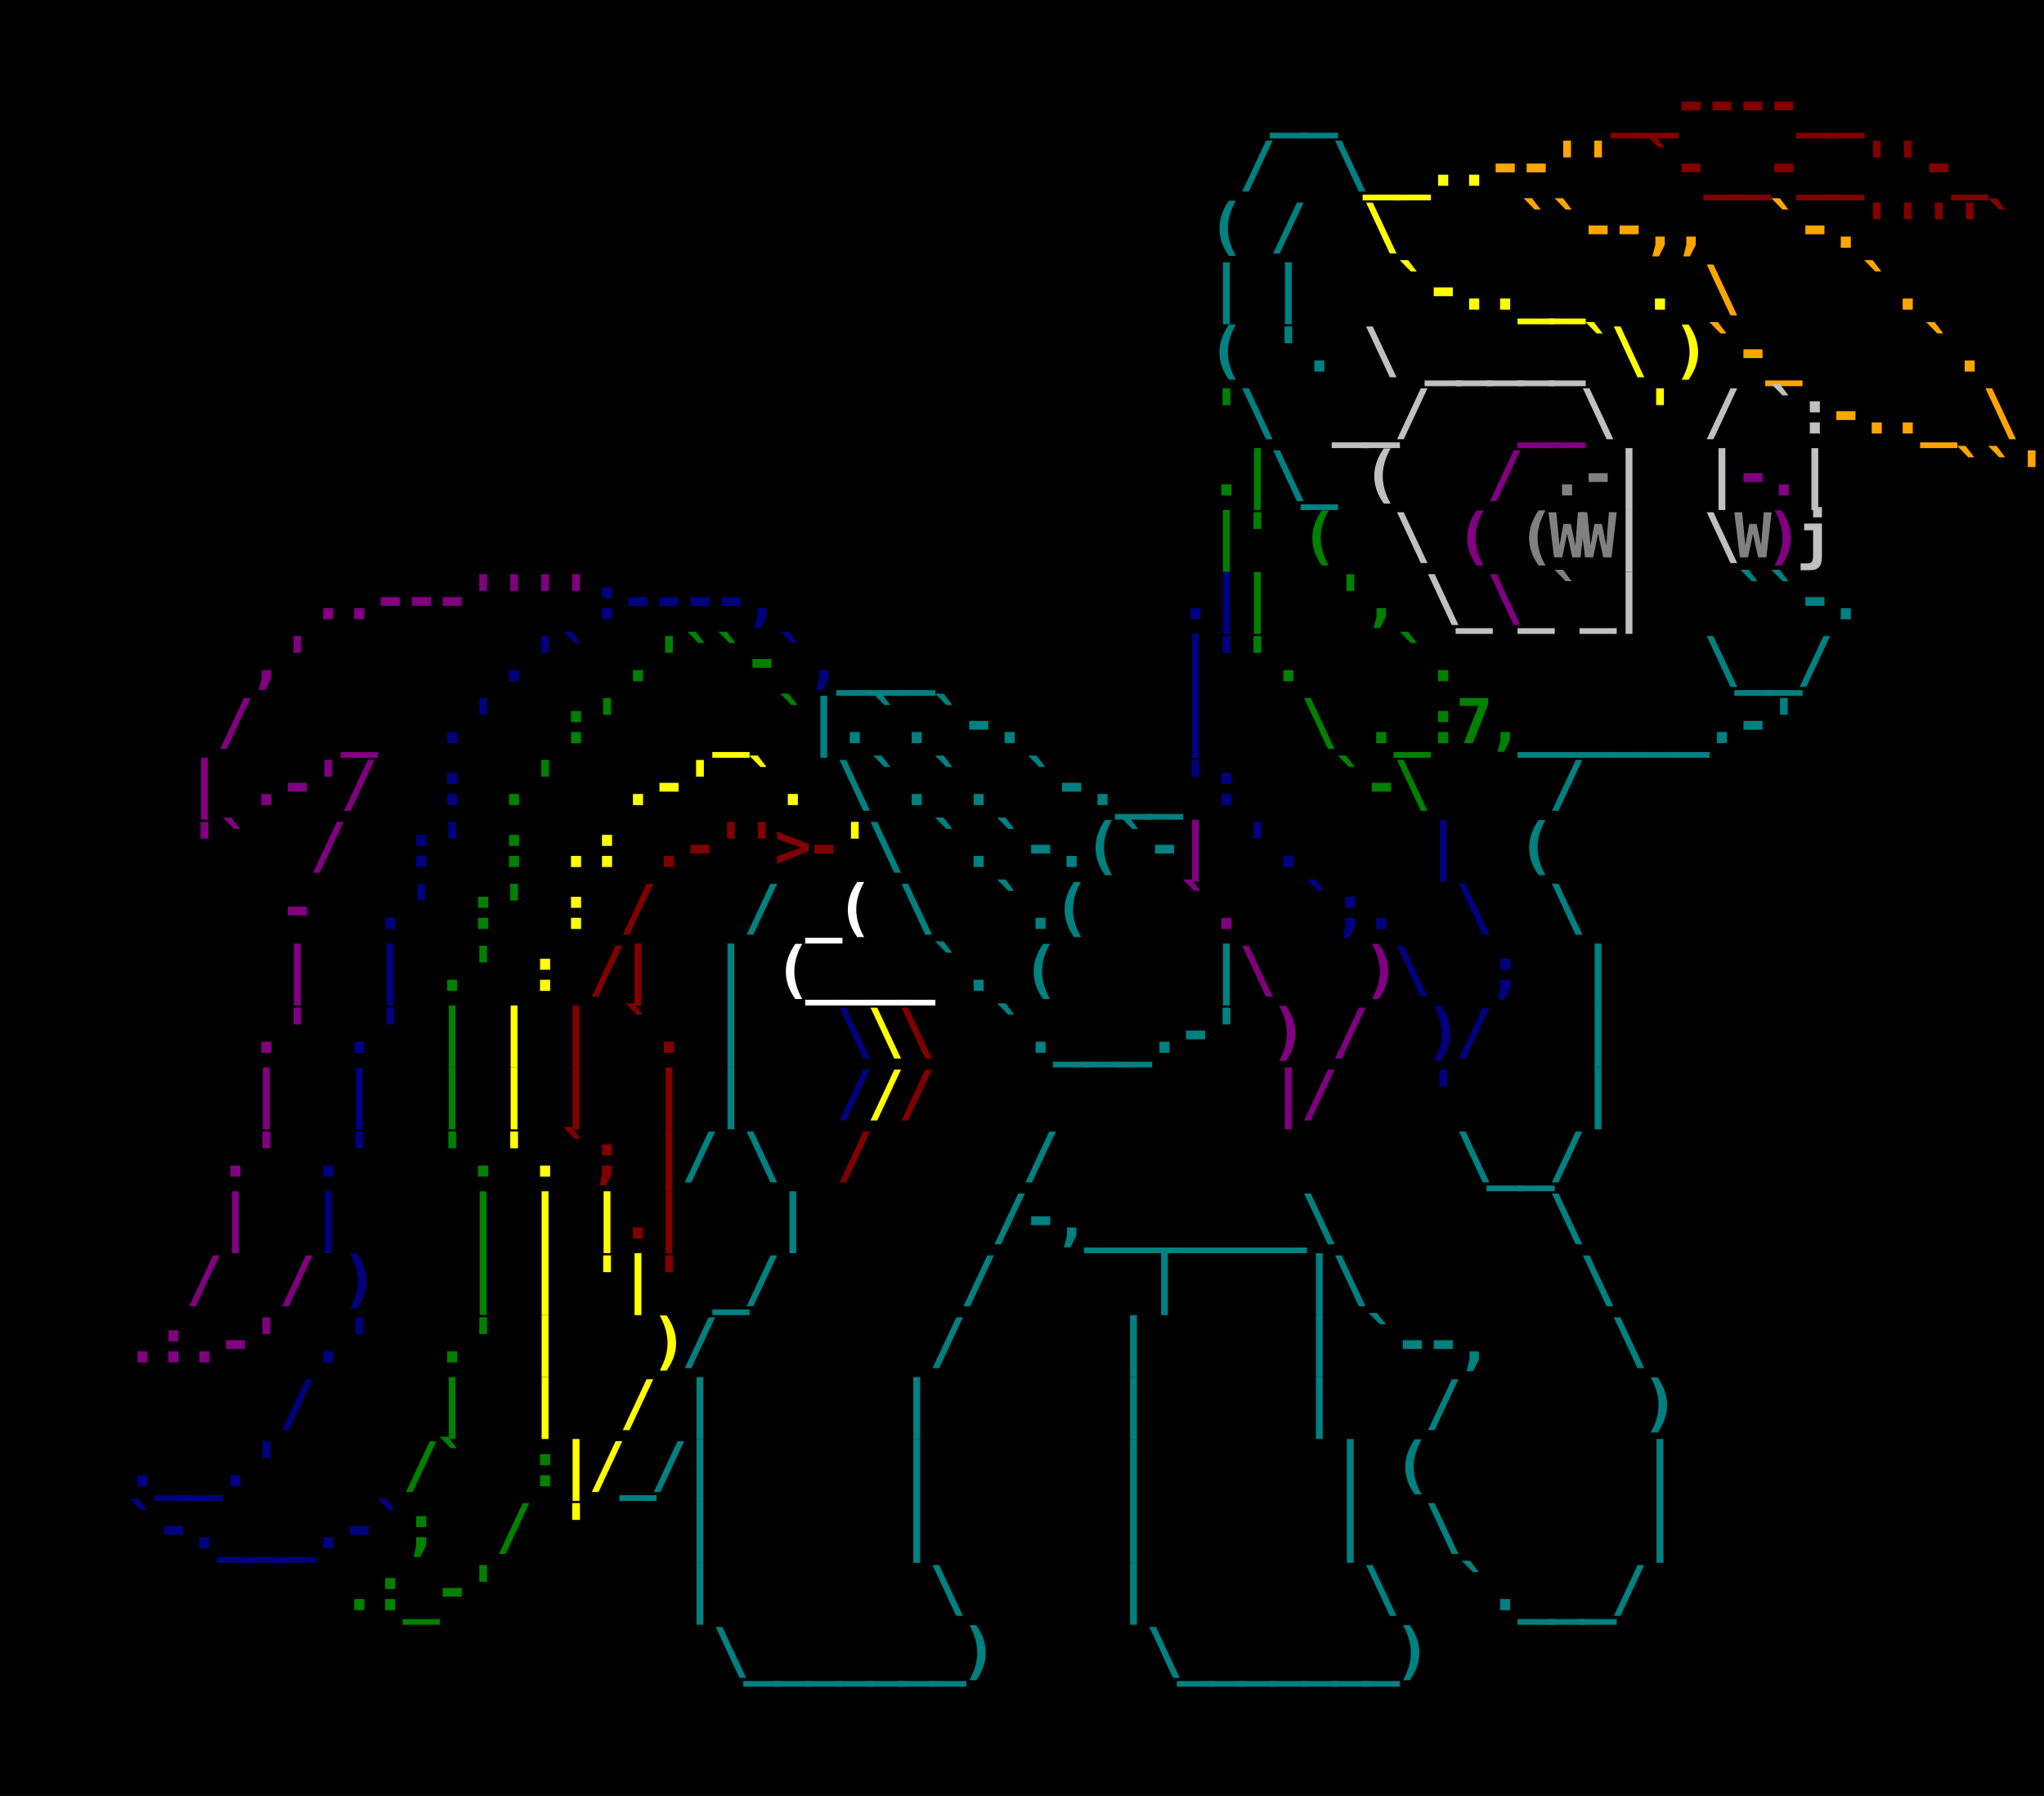
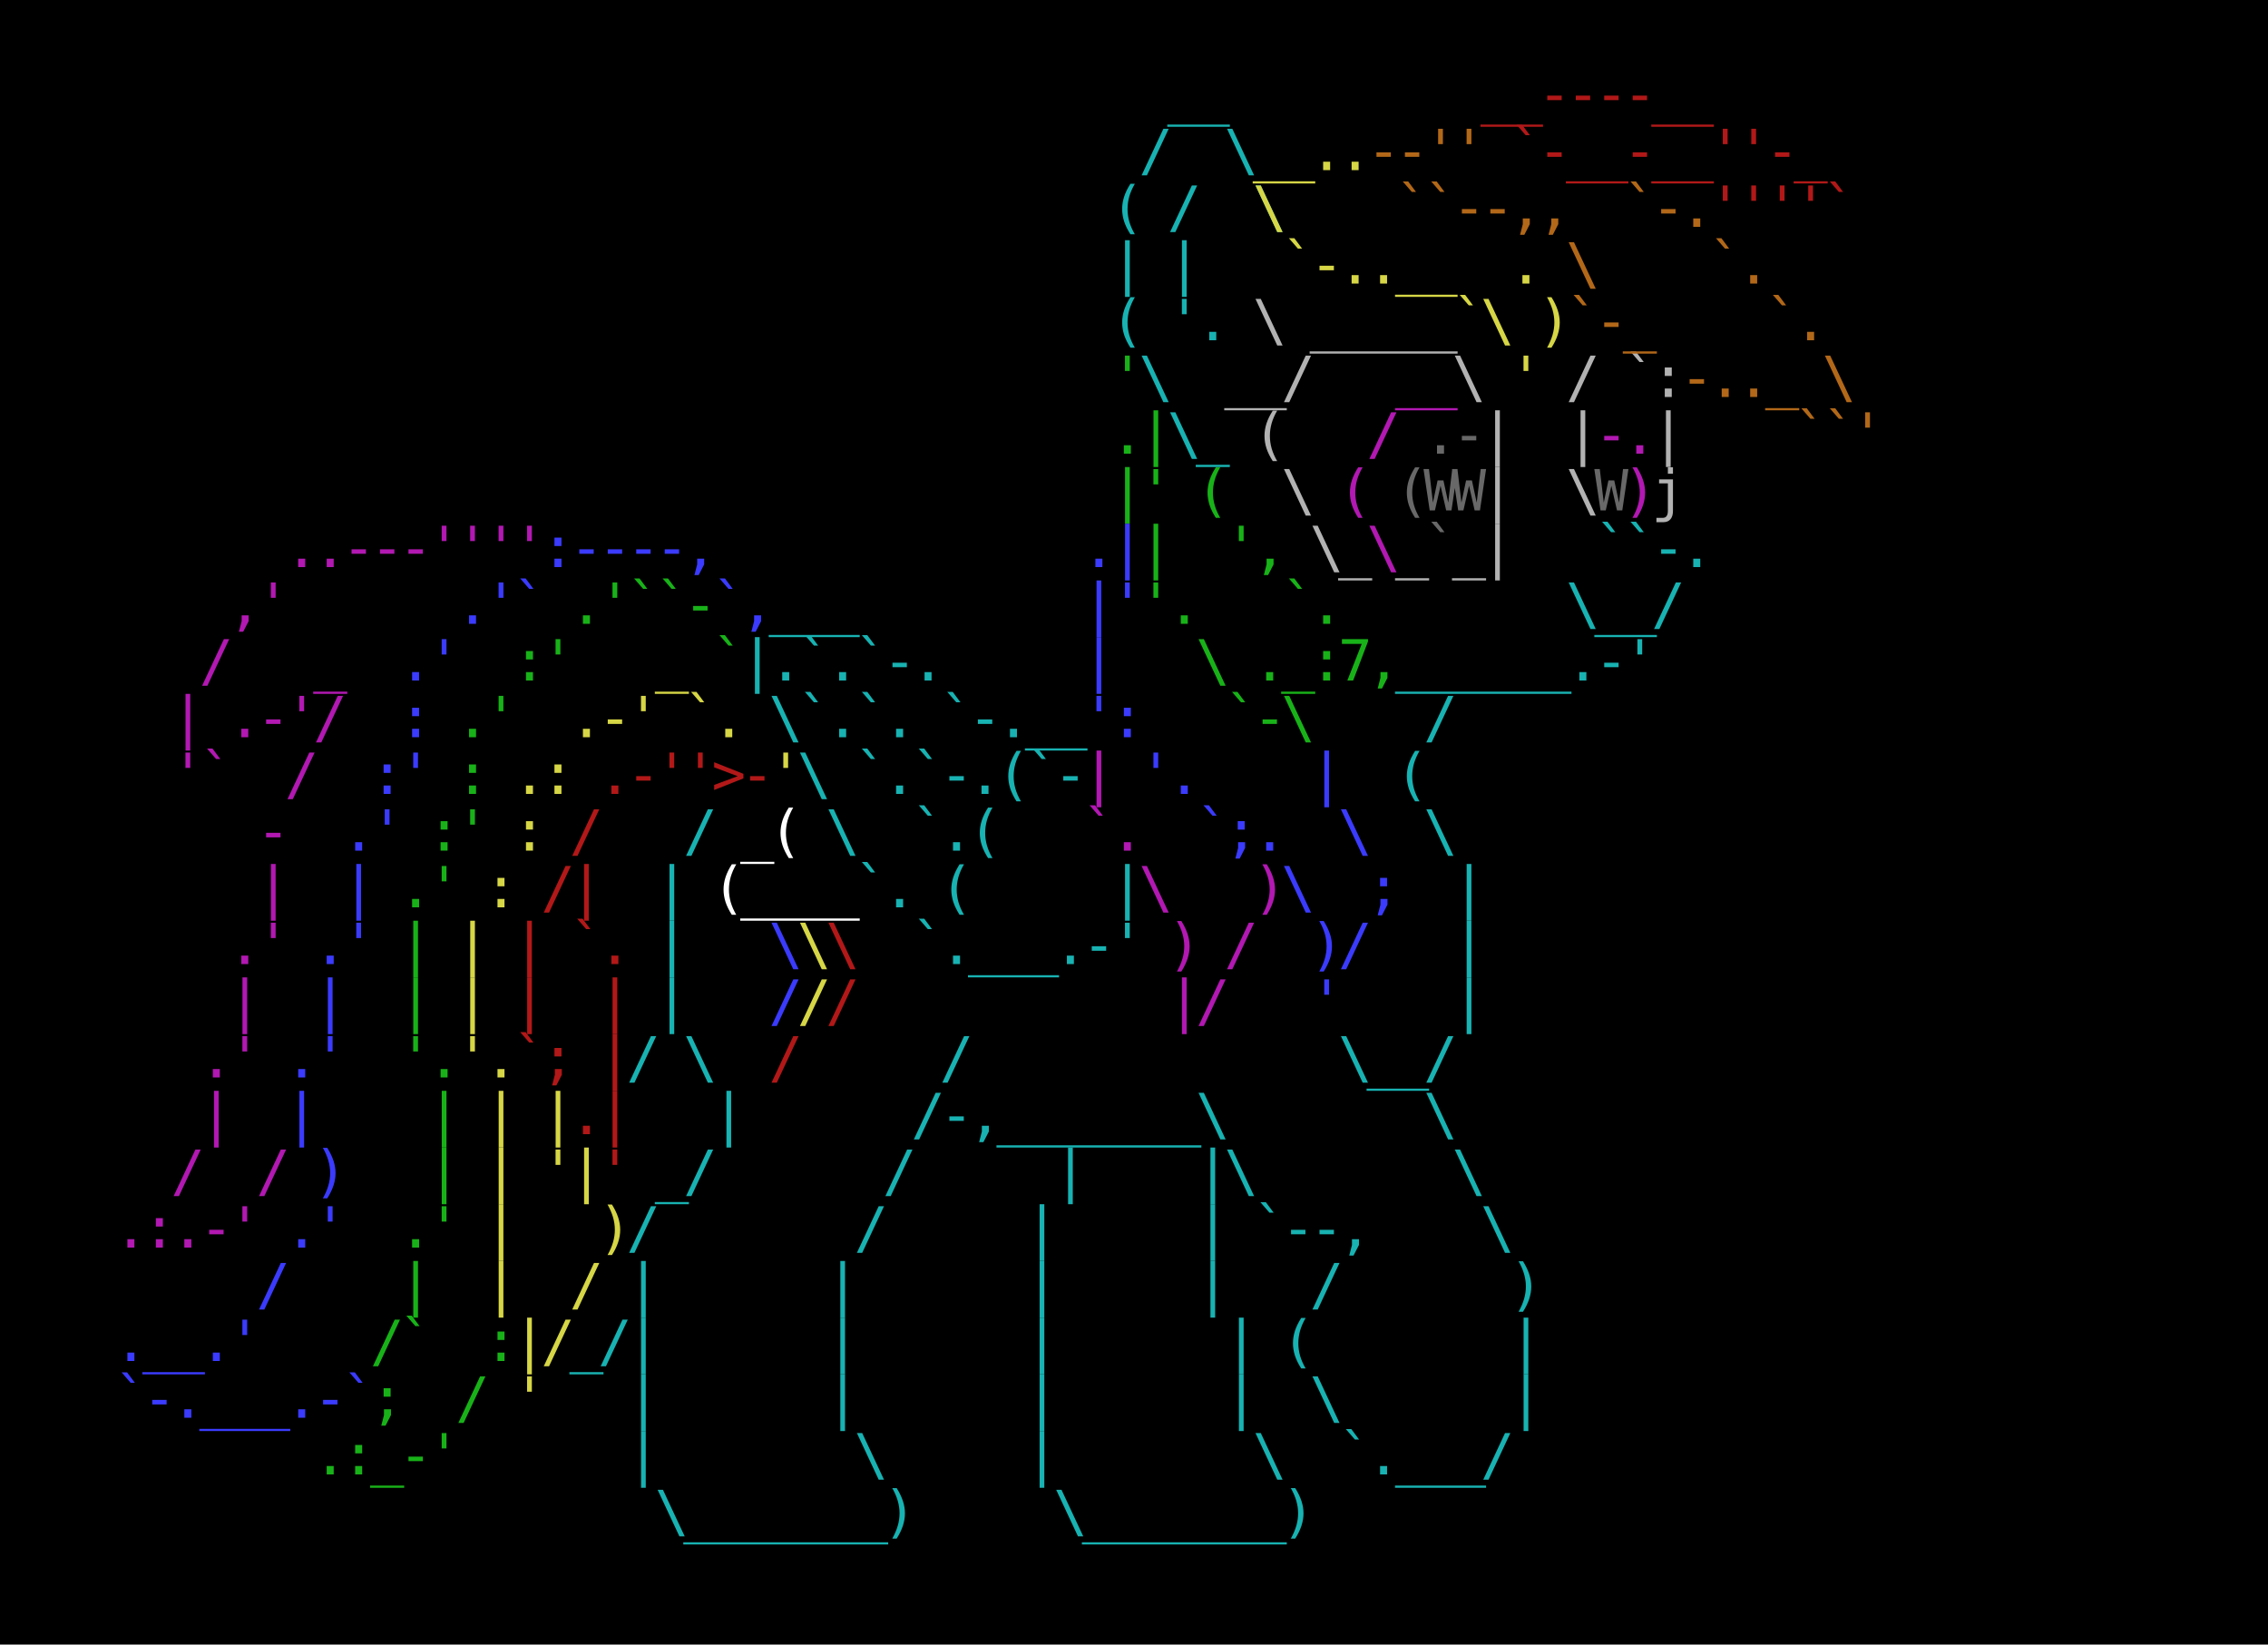
- <svg xmlns="http://www.w3.org/2000/svg" width="396" height="348">
-   <rect style="fill:black;stroke:none;" width="396" height="348" x="0" y="0" />
-   <text y="0" x="0" style="font-family:monospace;font-size:12px;font-weight:bold;">
-     <tspan x="246" y="24" style="fill:teal;">_</tspan>
-     <tspan x="252" y="24" style="fill:teal;">_</tspan>
-     <tspan x="312" y="24" style="fill:maroon;">_</tspan>
-     <tspan x="318" y="24" style="fill:maroon;">_</tspan>
-     <tspan x="324" y="24" style="fill:maroon;">-</tspan>
-     <tspan x="330" y="24" style="fill:maroon;">-</tspan>
-     <tspan x="336" y="24" style="fill:maroon;">-</tspan>
-     <tspan x="342" y="24" style="fill:maroon;">-</tspan>
-     <tspan x="348" y="24" style="fill:maroon;">_</tspan>
-     <tspan x="354" y="24" style="fill:maroon;">_</tspan>
-     <tspan x="240" y="36" style="fill:teal;">/</tspan>
-     <tspan x="258" y="36" style="fill:teal;">\</tspan>
-     <tspan x="264" y="36" style="fill:yellow;">_</tspan>
-     <tspan x="270" y="36" style="fill:yellow;">_</tspan>
-     <tspan x="276" y="36" style="fill:yellow;">.</tspan>
-     <tspan x="282" y="36" style="fill:yellow;">.</tspan>
-     <tspan x="288" y="36" style="fill:orange;">-</tspan>
-     <tspan x="294" y="36" style="fill:orange;">-</tspan>
-     <tspan x="300" y="36" style="fill:orange;">'</tspan>
-     <tspan x="306" y="36" style="fill:orange;">'</tspan>
-     <tspan x="318" y="36" style="fill:maroon;">`</tspan>
-     <tspan x="324" y="36" style="fill:maroon;">-</tspan>
-     <tspan x="330" y="36" style="fill:maroon;">_</tspan>
-     <tspan x="336" y="36" style="fill:maroon;">_</tspan>
-     <tspan x="342" y="36" style="fill:maroon;">-</tspan>
-     <tspan x="348" y="36" style="fill:maroon;">_</tspan>
-     <tspan x="354" y="36" style="fill:maroon;">_</tspan>
-     <tspan x="360" y="36" style="fill:maroon;">'</tspan>
-     <tspan x="366" y="36" style="fill:maroon;">'</tspan>
-     <tspan x="372" y="36" style="fill:maroon;">-</tspan>
-     <tspan x="378" y="36" style="fill:maroon;">_</tspan>
-     <tspan x="234" y="48" style="fill:teal;">(</tspan>
-     <tspan x="246" y="48" style="fill:teal;">/</tspan>
-     <tspan x="264" y="48" style="fill:yellow;">\</tspan>
-     <tspan x="294" y="48" style="fill:orange;">`</tspan>
-     <tspan x="300" y="48" style="fill:orange;">`</tspan>
-     <tspan x="306" y="48" style="fill:orange;">-</tspan>
-     <tspan x="312" y="48" style="fill:orange;">-</tspan>
-     <tspan x="318" y="48" style="fill:orange;">,</tspan>
-     <tspan x="324" y="48" style="fill:orange;">,</tspan>
-     <tspan x="342" y="48" style="fill:orange;">`</tspan>
-     <tspan x="348" y="48" style="fill:orange;">-</tspan>
-     <tspan x="354" y="48" style="fill:orange;">.</tspan>
-     <tspan x="360" y="48" style="fill:maroon;">'</tspan>
-     <tspan x="366" y="48" style="fill:maroon;">'</tspan>
-     <tspan x="372" y="48" style="fill:maroon;">'</tspan>
-     <tspan x="378" y="48" style="fill:maroon;">'</tspan>
-     <tspan x="384" y="48" style="fill:maroon;">`</tspan>
-     <tspan x="234" y="60" style="fill:teal;">|</tspan>
-     <tspan x="246" y="60" style="fill:teal;">|</tspan>
-     <tspan x="270" y="60" style="fill:yellow;">`</tspan>
-     <tspan x="276" y="60" style="fill:yellow;">-</tspan>
-     <tspan x="282" y="60" style="fill:yellow;">.</tspan>
-     <tspan x="288" y="60" style="fill:yellow;">.</tspan>
-     <tspan x="294" y="60" style="fill:yellow;">_</tspan>
-     <tspan x="300" y="60" style="fill:yellow;">_</tspan>
-     <tspan x="318" y="60" style="fill:yellow;">.</tspan>
-     <tspan x="330" y="60" style="fill:orange;">\</tspan>
-     <tspan x="360" y="60" style="fill:orange;">`</tspan>
-     <tspan x="366" y="60" style="fill:orange;">.</tspan>
-     <tspan x="234" y="72" style="fill:teal;">(</tspan>
-     <tspan x="246" y="72" style="fill:teal;">'</tspan>
-     <tspan x="252" y="72" style="fill:teal;">.</tspan>
-     <tspan x="264" y="72" style="fill:silver;">\</tspan>
-     <tspan x="276" y="72" style="fill:silver;">_</tspan>
-     <tspan x="282" y="72" style="fill:silver;">_</tspan>
-     <tspan x="288" y="72" style="fill:silver;">_</tspan>
-     <tspan x="294" y="72" style="fill:silver;">_</tspan>
-     <tspan x="300" y="72" style="fill:silver;">_</tspan>
-     <tspan x="306" y="72" style="fill:yellow;">`</tspan>
-     <tspan x="312" y="72" style="fill:yellow;">\</tspan>
-     <tspan x="324" y="72" style="fill:yellow;">)</tspan>
-     <tspan x="330" y="72" style="fill:orange;">`</tspan>
-     <tspan x="336" y="72" style="fill:orange;">-</tspan>
-     <tspan x="342" y="72" style="fill:orange;">_</tspan>
-     <tspan x="372" y="72" style="fill:orange;">`</tspan>
-     <tspan x="378" y="72" style="fill:orange;">.</tspan>
-     <tspan x="234" y="84" style="fill:green;">'</tspan>
-     <tspan x="240" y="84" style="fill:teal;">\</tspan>
-     <tspan x="258" y="84" style="fill:silver;">_</tspan>
-     <tspan x="264" y="84" style="fill:silver;">_</tspan>
-     <tspan x="270" y="84" style="fill:silver;">/</tspan>
-     <tspan x="294" y="84" style="fill:purple;">_</tspan>
-     <tspan x="300" y="84" style="fill:purple;">_</tspan>
-     <tspan x="306" y="84" style="fill:silver;">\</tspan>
-     <tspan x="318" y="84" style="fill:yellow;">'</tspan>
-     <tspan x="330" y="84" style="fill:silver;">/</tspan>
-     <tspan x="342" y="84" style="fill:silver;">`</tspan>
-     <tspan x="348" y="84" style="fill:silver;">:</tspan>
-     <tspan x="354" y="84" style="fill:orange;">-</tspan>
-     <tspan x="360" y="84" style="fill:orange;">.</tspan>
-     <tspan x="366" y="84" style="fill:orange;">.</tspan>
-     <tspan x="372" y="84" style="fill:orange;">_</tspan>
-     <tspan x="384" y="84" style="fill:orange;">\</tspan>
-     <tspan x="234" y="96" style="fill:green;">.</tspan>
-     <tspan x="240" y="96" style="fill:green;">|</tspan>
-     <tspan x="246" y="96" style="fill:teal;">\</tspan>
-     <tspan x="252" y="96" style="fill:teal;">_</tspan>
-     <tspan x="264" y="96" style="fill:silver;">(</tspan>
-     <tspan x="288" y="96" style="fill:purple;">/</tspan>
-     <tspan x="300" y="96" style="fill:gray;">.</tspan>
-     <tspan x="306" y="96" style="fill:gray;">-</tspan>
-     <tspan x="312" y="96" style="fill:silver;">|</tspan>
-     <tspan x="330" y="96" style="fill:silver;">|</tspan>
-     <tspan x="336" y="96" style="fill:purple;">-</tspan>
-     <tspan x="342" y="96" style="fill:purple;">.</tspan>
-     <tspan x="348" y="96" style="fill:silver;">|</tspan>
-     <tspan x="378" y="96" style="fill:orange;">`</tspan>
-     <tspan x="384" y="96" style="fill:orange;">`</tspan>
-     <tspan x="390" y="96" style="fill:orange;">'</tspan>
-     <tspan x="234" y="108" style="fill:green;">|</tspan>
-     <tspan x="240" y="108" style="fill:green;">'</tspan>
-     <tspan x="252" y="108" style="fill:green;">(</tspan>
-     <tspan x="270" y="108" style="fill:silver;">\</tspan>
-     <tspan x="282" y="108" style="fill:purple;">(</tspan>
-     <tspan x="294" y="108" style="fill:gray;">(</tspan>
-     <tspan x="300" y="108" style="fill:gray;">W</tspan>
-     <tspan x="306" y="108" style="fill:gray;">W</tspan>
-     <tspan x="312" y="108" style="fill:silver;">|</tspan>
-     <tspan x="330" y="108" style="fill:silver;">\</tspan>
-     <tspan x="336" y="108" style="fill:gray;">W</tspan>
-     <tspan x="342" y="108" style="fill:purple;">)</tspan>
-     <tspan x="348" y="108" style="fill:silver;">j</tspan>
-     <tspan x="60" y="120" style="fill:purple;">.</tspan>
-     <tspan x="66" y="120" style="fill:purple;">.</tspan>
-     <tspan x="72" y="120" style="fill:purple;">-</tspan>
-     <tspan x="78" y="120" style="fill:purple;">-</tspan>
-     <tspan x="84" y="120" style="fill:purple;">-</tspan>
-     <tspan x="90" y="120" style="fill:purple;">'</tspan>
-     <tspan x="96" y="120" style="fill:purple;">'</tspan>
-     <tspan x="102" y="120" style="fill:purple;">'</tspan>
-     <tspan x="108" y="120" style="fill:purple;">'</tspan>
-     <tspan x="114" y="120" style="fill:navy;">:</tspan>
-     <tspan x="120" y="120" style="fill:navy;">-</tspan>
-     <tspan x="126" y="120" style="fill:navy;">-</tspan>
-     <tspan x="132" y="120" style="fill:navy;">-</tspan>
-     <tspan x="138" y="120" style="fill:navy;">-</tspan>
-     <tspan x="144" y="120" style="fill:navy;">,</tspan>
-     <tspan x="228" y="120" style="fill:navy;">.</tspan>
-     <tspan x="234" y="120" style="fill:navy;">|</tspan>
-     <tspan x="240" y="120" style="fill:green;">|</tspan>
-     <tspan x="258" y="120" style="fill:green;">'</tspan>
-     <tspan x="264" y="120" style="fill:green;">,</tspan>
-     <tspan x="276" y="120" style="fill:silver;">\</tspan>
-     <tspan x="282" y="120" style="fill:silver;">_</tspan>
-     <tspan x="288" y="120" style="fill:purple;">\</tspan>
-     <tspan x="294" y="120" style="fill:silver;">_</tspan>
-     <tspan x="300" y="120" style="fill:gray;">`</tspan>
-     <tspan x="306" y="120" style="fill:silver;">_</tspan>
-     <tspan x="312" y="120" style="fill:silver;">|</tspan>
-     <tspan x="336" y="120" style="fill:teal;">`</tspan>
-     <tspan x="342" y="120" style="fill:teal;">`</tspan>
-     <tspan x="348" y="120" style="fill:teal;">-</tspan>
-     <tspan x="354" y="120" style="fill:teal;">.</tspan>
-     <tspan x="48" y="132" style="fill:purple;">,</tspan>
-     <tspan x="54" y="132" style="fill:purple;">'</tspan>
-     <tspan x="96" y="132" style="fill:navy;">.</tspan>
-     <tspan x="102" y="132" style="fill:navy;">'</tspan>
-     <tspan x="108" y="132" style="fill:navy;">`</tspan>
-     <tspan x="120" y="132" style="fill:green;">.</tspan>
-     <tspan x="126" y="132" style="fill:green;">'</tspan>
-     <tspan x="132" y="132" style="fill:green;">`</tspan>
-     <tspan x="138" y="132" style="fill:green;">`</tspan>
-     <tspan x="144" y="132" style="fill:green;">-</tspan>
-     <tspan x="150" y="132" style="fill:navy;">`</tspan>
-     <tspan x="156" y="132" style="fill:navy;">,</tspan>
-     <tspan x="162" y="132" style="fill:teal;">_</tspan>
-     <tspan x="168" y="132" style="fill:teal;">_</tspan>
-     <tspan x="174" y="132" style="fill:teal;">_</tspan>
-     <tspan x="228" y="132" style="fill:navy;">|</tspan>
-     <tspan x="234" y="132" style="fill:navy;">'</tspan>
-     <tspan x="240" y="132" style="fill:green;">'</tspan>
-     <tspan x="246" y="132" style="fill:green;">.</tspan>
-     <tspan x="270" y="132" style="fill:green;">`</tspan>
-     <tspan x="276" y="132" style="fill:green;">.</tspan>
-     <tspan x="330" y="132" style="fill:teal;">\</tspan>
-     <tspan x="336" y="132" style="fill:teal;">_</tspan>
-     <tspan x="342" y="132" style="fill:teal;">_</tspan>
-     <tspan x="348" y="132" style="fill:teal;">/</tspan>
-     <tspan x="42" y="144" style="fill:purple;">/</tspan>
-     <tspan x="66" y="144" style="fill:purple;">_</tspan>
-     <tspan x="84" y="144" style="fill:navy;">.</tspan>
-     <tspan x="90" y="144" style="fill:navy;">'</tspan>
-     <tspan x="108" y="144" style="fill:green;">:</tspan>
-     <tspan x="114" y="144" style="fill:green;">'</tspan>
-     <tspan x="138" y="144" style="fill:yellow;">_</tspan>
-     <tspan x="150" y="144" style="fill:green;">`</tspan>
-     <tspan x="156" y="144" style="fill:teal;">|</tspan>
-     <tspan x="162" y="144" style="fill:teal;">.</tspan>
-     <tspan x="168" y="144" style="fill:teal;">`</tspan>
-     <tspan x="174" y="144" style="fill:teal;">.</tspan>
-     <tspan x="180" y="144" style="fill:teal;">`</tspan>
-     <tspan x="186" y="144" style="fill:teal;">-</tspan>
-     <tspan x="192" y="144" style="fill:teal;">.</tspan>
-     <tspan x="228" y="144" style="fill:navy;">|</tspan>
-     <tspan x="252" y="144" style="fill:green;">\</tspan>
-     <tspan x="264" y="144" style="fill:green;">.</tspan>
-     <tspan x="270" y="144" style="fill:green;">_</tspan>
-     <tspan x="276" y="144" style="fill:green;">:</tspan>
-     <tspan x="282" y="144" style="fill:green;">7</tspan>
-     <tspan x="288" y="144" style="fill:green;">,</tspan>
-     <tspan x="294" y="144" style="fill:teal;">_</tspan>
-     <tspan x="300" y="144" style="fill:teal;">_</tspan>
-     <tspan x="306" y="144" style="fill:teal;">_</tspan>
-     <tspan x="312" y="144" style="fill:teal;">_</tspan>
-     <tspan x="318" y="144" style="fill:teal;">_</tspan>
-     <tspan x="324" y="144" style="fill:teal;">_</tspan>
-     <tspan x="330" y="144" style="fill:teal;">.</tspan>
-     <tspan x="336" y="144" style="fill:teal;">-</tspan>
-     <tspan x="342" y="144" style="fill:teal;">'</tspan>
-     <tspan x="36" y="156" style="fill:purple;">|</tspan>
-     <tspan x="48" y="156" style="fill:purple;">.</tspan>
-     <tspan x="54" y="156" style="fill:purple;">-</tspan>
-     <tspan x="60" y="156" style="fill:purple;">'</tspan>
-     <tspan x="66" y="156" style="fill:purple;">/</tspan>
-     <tspan x="84" y="156" style="fill:navy;">:</tspan>
-     <tspan x="96" y="156" style="fill:green;">.</tspan>
-     <tspan x="102" y="156" style="fill:green;">'</tspan>
-     <tspan x="120" y="156" style="fill:yellow;">.</tspan>
-     <tspan x="126" y="156" style="fill:yellow;">-</tspan>
-     <tspan x="132" y="156" style="fill:yellow;">'</tspan>
-     <tspan x="144" y="156" style="fill:yellow;">`</tspan>
-     <tspan x="150" y="156" style="fill:yellow;">.</tspan>
-     <tspan x="162" y="156" style="fill:teal;">\</tspan>
-     <tspan x="168" y="156" style="fill:teal;">`</tspan>
-     <tspan x="174" y="156" style="fill:teal;">.</tspan>
-     <tspan x="180" y="156" style="fill:teal;">`</tspan>
-     <tspan x="186" y="156" style="fill:teal;">.</tspan>
-     <tspan x="198" y="156" style="fill:teal;">`</tspan>
-     <tspan x="204" y="156" style="fill:teal;">-</tspan>
-     <tspan x="210" y="156" style="fill:teal;">.</tspan>
-     <tspan x="216" y="156" style="fill:teal;">_</tspan>
-     <tspan x="222" y="156" style="fill:teal;">_</tspan>
-     <tspan x="228" y="156" style="fill:navy;">'</tspan>
-     <tspan x="234" y="156" style="fill:navy;">:</tspan>
-     <tspan x="258" y="156" style="fill:green;">`</tspan>
-     <tspan x="264" y="156" style="fill:green;">-</tspan>
-     <tspan x="270" y="156" style="fill:green;">\</tspan>
-     <tspan x="300" y="156" style="fill:teal;">/</tspan>
-     <tspan x="36" y="168" style="fill:purple;">'</tspan>
-     <tspan x="42" y="168" style="fill:purple;">`</tspan>
-     <tspan x="60" y="168" style="fill:purple;">/</tspan>
-     <tspan x="78" y="168" style="fill:navy;">:</tspan>
-     <tspan x="84" y="168" style="fill:navy;">'</tspan>
-     <tspan x="96" y="168" style="fill:green;">:</tspan>
-     <tspan x="108" y="168" style="fill:yellow;">.</tspan>
-     <tspan x="114" y="168" style="fill:yellow;">:</tspan>
-     <tspan x="126" y="168" style="fill:maroon;">.</tspan>
-     <tspan x="132" y="168" style="fill:maroon;">-</tspan>
-     <tspan x="138" y="168" style="fill:maroon;">'</tspan>
-     <tspan x="144" y="168" style="fill:maroon;">'</tspan>
-     <tspan x="150" y="168" style="fill:maroon;">&gt;</tspan>
-     <tspan x="156" y="168" style="fill:maroon;">-</tspan>
-     <tspan x="162" y="168" style="fill:yellow;">'</tspan>
-     <tspan x="168" y="168" style="fill:teal;">\</tspan>
-     <tspan x="180" y="168" style="fill:teal;">`</tspan>
-     <tspan x="186" y="168" style="fill:teal;">.</tspan>
-     <tspan x="192" y="168" style="fill:teal;">`</tspan>
-     <tspan x="198" y="168" style="fill:teal;">-</tspan>
-     <tspan x="204" y="168" style="fill:teal;">.</tspan>
-     <tspan x="210" y="168" style="fill:teal;">(</tspan>
-     <tspan x="216" y="168" style="fill:teal;">`</tspan>
-     <tspan x="222" y="168" style="fill:teal;">-</tspan>
-     <tspan x="228" y="168" style="fill:purple;">|</tspan>
-     <tspan x="240" y="168" style="fill:navy;">'</tspan>
-     <tspan x="246" y="168" style="fill:navy;">.</tspan>
-     <tspan x="276" y="168" style="fill:navy;">|</tspan>
-     <tspan x="294" y="168" style="fill:teal;">(</tspan>
-     <tspan x="54" y="180" style="fill:purple;">-</tspan>
-     <tspan x="72" y="180" style="fill:navy;">.</tspan>
-     <tspan x="78" y="180" style="fill:navy;">'</tspan>
-     <tspan x="90" y="180" style="fill:green;">:</tspan>
-     <tspan x="96" y="180" style="fill:green;">'</tspan>
-     <tspan x="108" y="180" style="fill:yellow;">:</tspan>
-     <tspan x="120" y="180" style="fill:maroon;">/</tspan>
-     <tspan x="144" y="180" style="fill:teal;">/</tspan>
-     <tspan x="156" y="180" style="fill:white;">_</tspan>
-     <tspan x="162" y="180" style="fill:white;">(</tspan>
-     <tspan x="174" y="180" style="fill:teal;">\</tspan>
-     <tspan x="192" y="180" style="fill:teal;">`</tspan>
-     <tspan x="198" y="180" style="fill:teal;">.</tspan>
-     <tspan x="204" y="180" style="fill:teal;">(</tspan>
-     <tspan x="228" y="180" style="fill:purple;">`</tspan>
-     <tspan x="234" y="180" style="fill:purple;">.</tspan>
-     <tspan x="252" y="180" style="fill:navy;">`</tspan>
-     <tspan x="258" y="180" style="fill:navy;">;</tspan>
-     <tspan x="264" y="180" style="fill:navy;">.</tspan>
-     <tspan x="282" y="180" style="fill:navy;">\</tspan>
-     <tspan x="300" y="180" style="fill:teal;">\</tspan>
-     <tspan x="54" y="192" style="fill:purple;">|</tspan>
-     <tspan x="72" y="192" style="fill:navy;">|</tspan>
-     <tspan x="84" y="192" style="fill:green;">.</tspan>
-     <tspan x="90" y="192" style="fill:green;">'</tspan>
-     <tspan x="102" y="192" style="fill:yellow;">:</tspan>
-     <tspan x="114" y="192" style="fill:maroon;">/</tspan>
-     <tspan x="120" y="192" style="fill:maroon;">|</tspan>
-     <tspan x="138" y="192" style="fill:teal;">|</tspan>
-     <tspan x="150" y="192" style="fill:white;">(</tspan>
-     <tspan x="156" y="192" style="fill:white;">_</tspan>
-     <tspan x="162" y="192" style="fill:white;">_</tspan>
-     <tspan x="168" y="192" style="fill:white;">_</tspan>
-     <tspan x="174" y="192" style="fill:white;">_</tspan>
-     <tspan x="180" y="192" style="fill:teal;">`</tspan>
-     <tspan x="186" y="192" style="fill:teal;">.</tspan>
-     <tspan x="198" y="192" style="fill:teal;">(</tspan>
-     <tspan x="234" y="192" style="fill:teal;">|</tspan>
-     <tspan x="240" y="192" style="fill:purple;">\</tspan>
-     <tspan x="264" y="192" style="fill:purple;">)</tspan>
-     <tspan x="270" y="192" style="fill:navy;">\</tspan>
-     <tspan x="288" y="192" style="fill:navy;">;</tspan>
-     <tspan x="306" y="192" style="fill:teal;">|</tspan>
-     <tspan x="48" y="204" style="fill:purple;">.</tspan>
-     <tspan x="54" y="204" style="fill:purple;">'</tspan>
-     <tspan x="66" y="204" style="fill:navy;">.</tspan>
-     <tspan x="72" y="204" style="fill:navy;">'</tspan>
-     <tspan x="84" y="204" style="fill:green;">|</tspan>
-     <tspan x="96" y="204" style="fill:yellow;">|</tspan>
-     <tspan x="108" y="204" style="fill:maroon;">|</tspan>
-     <tspan x="120" y="204" style="fill:maroon;">`</tspan>
-     <tspan x="126" y="204" style="fill:maroon;">.</tspan>
-     <tspan x="138" y="204" style="fill:teal;">|</tspan>
-     <tspan x="162" y="204" style="fill:navy;">\</tspan>
-     <tspan x="168" y="204" style="fill:yellow;">\</tspan>
-     <tspan x="174" y="204" style="fill:maroon;">\</tspan>
-     <tspan x="192" y="204" style="fill:teal;">`</tspan>
-     <tspan x="198" y="204" style="fill:teal;">.</tspan>
-     <tspan x="204" y="204" style="fill:teal;">_</tspan>
-     <tspan x="210" y="204" style="fill:teal;">_</tspan>
-     <tspan x="216" y="204" style="fill:teal;">_</tspan>
-     <tspan x="222" y="204" style="fill:teal;">.</tspan>
-     <tspan x="228" y="204" style="fill:teal;">-</tspan>
-     <tspan x="234" y="204" style="fill:teal;">'</tspan>
-     <tspan x="246" y="204" style="fill:purple;">)</tspan>
-     <tspan x="258" y="204" style="fill:purple;">/</tspan>
-     <tspan x="276" y="204" style="fill:navy;">)</tspan>
-     <tspan x="282" y="204" style="fill:navy;">/</tspan>
-     <tspan x="306" y="204" style="fill:teal;">|</tspan>
-     <tspan x="48" y="216" style="fill:purple;">|</tspan>
-     <tspan x="66" y="216" style="fill:navy;">|</tspan>
-     <tspan x="84" y="216" style="fill:green;">|</tspan>
-     <tspan x="96" y="216" style="fill:yellow;">|</tspan>
-     <tspan x="108" y="216" style="fill:maroon;">|</tspan>
-     <tspan x="126" y="216" style="fill:maroon;">|</tspan>
-     <tspan x="138" y="216" style="fill:teal;">|</tspan>
-     <tspan x="162" y="216" style="fill:navy;">/</tspan>
-     <tspan x="168" y="216" style="fill:yellow;">/</tspan>
-     <tspan x="174" y="216" style="fill:maroon;">/</tspan>
-     <tspan x="246" y="216" style="fill:purple;">|</tspan>
-     <tspan x="252" y="216" style="fill:purple;">/</tspan>
-     <tspan x="276" y="216" style="fill:navy;">'</tspan>
-     <tspan x="306" y="216" style="fill:teal;">|</tspan>
-     <tspan x="42" y="228" style="fill:purple;">.</tspan>
-     <tspan x="48" y="228" style="fill:purple;">'</tspan>
-     <tspan x="60" y="228" style="fill:navy;">.</tspan>
-     <tspan x="66" y="228" style="fill:navy;">'</tspan>
-     <tspan x="84" y="228" style="fill:green;">'</tspan>
-     <tspan x="90" y="228" style="fill:green;">.</tspan>
-     <tspan x="96" y="228" style="fill:yellow;">'</tspan>
-     <tspan x="102" y="228" style="fill:yellow;">.</tspan>
-     <tspan x="108" y="228" style="fill:maroon;">`</tspan>
-     <tspan x="114" y="228" style="fill:maroon;">;</tspan>
-     <tspan x="126" y="228" style="fill:maroon;">|</tspan>
-     <tspan x="132" y="228" style="fill:teal;">/</tspan>
-     <tspan x="144" y="228" style="fill:teal;">\</tspan>
-     <tspan x="162" y="228" style="fill:maroon;">/</tspan>
-     <tspan x="198" y="228" style="fill:teal;">/</tspan>
-     <tspan x="282" y="228" style="fill:teal;">\</tspan>
-     <tspan x="288" y="228" style="fill:teal;">_</tspan>
-     <tspan x="294" y="228" style="fill:teal;">_</tspan>
-     <tspan x="300" y="228" style="fill:teal;">/</tspan>
-     <tspan x="42" y="240" style="fill:purple;">|</tspan>
-     <tspan x="60" y="240" style="fill:navy;">|</tspan>
-     <tspan x="90" y="240" style="fill:green;">|</tspan>
-     <tspan x="102" y="240" style="fill:yellow;">|</tspan>
-     <tspan x="114" y="240" style="fill:yellow;">|</tspan>
-     <tspan x="120" y="240" style="fill:maroon;">.</tspan>
-     <tspan x="126" y="240" style="fill:maroon;">|</tspan>
-     <tspan x="150" y="240" style="fill:teal;">|</tspan>
-     <tspan x="192" y="240" style="fill:teal;">/</tspan>
-     <tspan x="198" y="240" style="fill:teal;">-</tspan>
-     <tspan x="204" y="240" style="fill:teal;">,</tspan>
-     <tspan x="210" y="240" style="fill:teal;">_</tspan>
-     <tspan x="216" y="240" style="fill:teal;">_</tspan>
-     <tspan x="222" y="240" style="fill:teal;">_</tspan>
-     <tspan x="228" y="240" style="fill:teal;">_</tspan>
-     <tspan x="234" y="240" style="fill:teal;">_</tspan>
-     <tspan x="240" y="240" style="fill:teal;">_</tspan>
-     <tspan x="246" y="240" style="fill:teal;">_</tspan>
-     <tspan x="252" y="240" style="fill:teal;">\</tspan>
-     <tspan x="300" y="240" style="fill:teal;">\</tspan>
-     <tspan x="36" y="252" style="fill:purple;">/</tspan>
-     <tspan x="54" y="252" style="fill:purple;">/</tspan>
-     <tspan x="66" y="252" style="fill:navy;">)</tspan>
-     <tspan x="90" y="252" style="fill:green;">|</tspan>
-     <tspan x="102" y="252" style="fill:yellow;">|</tspan>
-     <tspan x="114" y="252" style="fill:yellow;">'</tspan>
-     <tspan x="120" y="252" style="fill:yellow;">|</tspan>
-     <tspan x="126" y="252" style="fill:maroon;">'</tspan>
-     <tspan x="138" y="252" style="fill:teal;">_</tspan>
-     <tspan x="144" y="252" style="fill:teal;">/</tspan>
-     <tspan x="186" y="252" style="fill:teal;">/</tspan>
-     <tspan x="222" y="252" style="fill:teal;">|</tspan>
-     <tspan x="252" y="252" style="fill:teal;">|</tspan>
-     <tspan x="258" y="252" style="fill:teal;">\</tspan>
-     <tspan x="306" y="252" style="fill:teal;">\</tspan>
-     <tspan x="24" y="264" style="fill:purple;">.</tspan>
-     <tspan x="30" y="264" style="fill:purple;">:</tspan>
-     <tspan x="36" y="264" style="fill:purple;">.</tspan>
-     <tspan x="42" y="264" style="fill:purple;">-</tspan>
-     <tspan x="48" y="264" style="fill:purple;">'</tspan>
-     <tspan x="60" y="264" style="fill:navy;">.</tspan>
-     <tspan x="66" y="264" style="fill:navy;">'</tspan>
-     <tspan x="84" y="264" style="fill:green;">.</tspan>
-     <tspan x="90" y="264" style="fill:green;">'</tspan>
-     <tspan x="102" y="264" style="fill:yellow;">|</tspan>
-     <tspan x="126" y="264" style="fill:yellow;">)</tspan>
-     <tspan x="132" y="264" style="fill:teal;">/</tspan>
-     <tspan x="180" y="264" style="fill:teal;">/</tspan>
-     <tspan x="216" y="264" style="fill:teal;">|</tspan>
-     <tspan x="252" y="264" style="fill:teal;">|</tspan>
-     <tspan x="264" y="264" style="fill:teal;">`</tspan>
-     <tspan x="270" y="264" style="fill:teal;">-</tspan>
-     <tspan x="276" y="264" style="fill:teal;">-</tspan>
-     <tspan x="282" y="264" style="fill:teal;">,</tspan>
-     <tspan x="312" y="264" style="fill:teal;">\</tspan>
-     <tspan x="54" y="276" style="fill:navy;">/</tspan>
-     <tspan x="84" y="276" style="fill:green;">|</tspan>
-     <tspan x="102" y="276" style="fill:yellow;">|</tspan>
-     <tspan x="120" y="276" style="fill:yellow;">/</tspan>
-     <tspan x="132" y="276" style="fill:teal;">|</tspan>
-     <tspan x="174" y="276" style="fill:teal;">|</tspan>
-     <tspan x="216" y="276" style="fill:teal;">|</tspan>
-     <tspan x="252" y="276" style="fill:teal;">|</tspan>
-     <tspan x="276" y="276" style="fill:teal;">/</tspan>
-     <tspan x="318" y="276" style="fill:teal;">)</tspan>
-     <tspan x="24" y="288" style="fill:navy;">.</tspan>
-     <tspan x="30" y="288" style="fill:navy;">_</tspan>
-     <tspan x="36" y="288" style="fill:navy;">_</tspan>
-     <tspan x="42" y="288" style="fill:navy;">.</tspan>
-     <tspan x="48" y="288" style="fill:navy;">'</tspan>
-     <tspan x="78" y="288" style="fill:green;">/</tspan>
-     <tspan x="84" y="288" style="fill:green;">`</tspan>
-     <tspan x="102" y="288" style="fill:green;">:</tspan>
-     <tspan x="108" y="288" style="fill:yellow;">|</tspan>
-     <tspan x="114" y="288" style="fill:yellow;">/</tspan>
-     <tspan x="120" y="288" style="fill:teal;">_</tspan>
-     <tspan x="126" y="288" style="fill:teal;">/</tspan>
-     <tspan x="132" y="288" style="fill:teal;">|</tspan>
-     <tspan x="174" y="288" style="fill:teal;">|</tspan>
-     <tspan x="216" y="288" style="fill:teal;">|</tspan>
-     <tspan x="258" y="288" style="fill:teal;">|</tspan>
-     <tspan x="270" y="288" style="fill:teal;">(</tspan>
-     <tspan x="318" y="288" style="fill:teal;">|</tspan>
-     <tspan x="24" y="300" style="fill:navy;">`</tspan>
-     <tspan x="30" y="300" style="fill:navy;">-</tspan>
-     <tspan x="36" y="300" style="fill:navy;">.</tspan>
-     <tspan x="42" y="300" style="fill:navy;">_</tspan>
-     <tspan x="48" y="300" style="fill:navy;">_</tspan>
-     <tspan x="54" y="300" style="fill:navy;">_</tspan>
-     <tspan x="60" y="300" style="fill:navy;">.</tspan>
-     <tspan x="66" y="300" style="fill:navy;">-</tspan>
-     <tspan x="72" y="300" style="fill:navy;">`</tspan>
-     <tspan x="78" y="300" style="fill:green;">;</tspan>
-     <tspan x="96" y="300" style="fill:green;">/</tspan>
-     <tspan x="108" y="300" style="fill:yellow;">'</tspan>
-     <tspan x="132" y="300" style="fill:teal;">|</tspan>
-     <tspan x="174" y="300" style="fill:teal;">|</tspan>
-     <tspan x="216" y="300" style="fill:teal;">|</tspan>
-     <tspan x="258" y="300" style="fill:teal;">|</tspan>
-     <tspan x="276" y="300" style="fill:teal;">\</tspan>
-     <tspan x="318" y="300" style="fill:teal;">|</tspan>
-     <tspan x="66" y="312" style="fill:green;">.</tspan>
-     <tspan x="72" y="312" style="fill:green;">:</tspan>
-     <tspan x="78" y="312" style="fill:green;">_</tspan>
-     <tspan x="84" y="312" style="fill:green;">-</tspan>
-     <tspan x="90" y="312" style="fill:green;">'</tspan>
-     <tspan x="132" y="312" style="fill:teal;">|</tspan>
-     <tspan x="180" y="312" style="fill:teal;">\</tspan>
-     <tspan x="216" y="312" style="fill:teal;">|</tspan>
-     <tspan x="264" y="312" style="fill:teal;">\</tspan>
-     <tspan x="282" y="312" style="fill:teal;">`</tspan>
-     <tspan x="288" y="312" style="fill:teal;">.</tspan>
-     <tspan x="294" y="312" style="fill:teal;">_</tspan>
-     <tspan x="300" y="312" style="fill:teal;">_</tspan>
-     <tspan x="306" y="312" style="fill:teal;">_</tspan>
-     <tspan x="312" y="312" style="fill:teal;">/</tspan>
-     <tspan x="138" y="324" style="fill:teal;">\</tspan>
-     <tspan x="144" y="324" style="fill:teal;">_</tspan>
-     <tspan x="150" y="324" style="fill:teal;">_</tspan>
-     <tspan x="156" y="324" style="fill:teal;">_</tspan>
-     <tspan x="162" y="324" style="fill:teal;">_</tspan>
-     <tspan x="168" y="324" style="fill:teal;">_</tspan>
-     <tspan x="174" y="324" style="fill:teal;">_</tspan>
-     <tspan x="180" y="324" style="fill:teal;">_</tspan>
-     <tspan x="186" y="324" style="fill:teal;">)</tspan>
-     <tspan x="222" y="324" style="fill:teal;">\</tspan>
-     <tspan x="228" y="324" style="fill:teal;">_</tspan>
-     <tspan x="234" y="324" style="fill:teal;">_</tspan>
-     <tspan x="240" y="324" style="fill:teal;">_</tspan>
-     <tspan x="246" y="324" style="fill:teal;">_</tspan>
-     <tspan x="252" y="324" style="fill:teal;">_</tspan>
-     <tspan x="258" y="324" style="fill:teal;">_</tspan>
-     <tspan x="264" y="324" style="fill:teal;">_</tspan>
-     <tspan x="270" y="324" style="fill:teal;">)</tspan>
+ <svg xmlns="http://www.w3.org/2000/svg" width="480.0" height="348">
+   <rect style="fill:#000000;stroke:none;" width="480.0" height="348" x="0" y="0" />
+   <text y="0" x="0" style="font-family:monospace;font-size:12px;font-weight:#b2b2b2;fill:white;fill:#686868;letter-spacing:-1.2px" xml:space="preserve">
+     <tspan x="0" y="12">                                                                                </tspan>
+     <tspan x="0" y="24">                                                                                </tspan>
+     <tspan x="0" y="36">                                                                                </tspan>
+     <tspan x="0" y="48">                                                                                </tspan>
+     <tspan x="0" y="60">                                                                                </tspan>
+     <tspan x="0" y="72">                                                                                </tspan>
+     <tspan x="0" y="84">                                                                                </tspan>
+     <tspan x="0" y="96">                                                  .-                            </tspan>
+     <tspan x="0" y="108">                                                 (WW    W                       </tspan>
+     <tspan x="0" y="120">                                                  ` </tspan>
+     <tspan x="0" y="132"> </tspan>
+   </text>
+   <text y="0" x="0" style="font-family:monospace;font-size:12px;font-weight:#b2b2b2;fill:white;fill:#18b2b2;letter-spacing:-1.2px" xml:space="preserve">
+     <tspan x="0" y="12">                                                                                </tspan>
+     <tspan x="0" y="24">                                         __                  </tspan>
+     <tspan x="0" y="36">                                        /  \                    </tspan>
+     <tspan x="0" y="48">                                       ( /  \                    </tspan>
+     <tspan x="0" y="60">                                       | |                       </tspan>
+     <tspan x="0" y="72">                                       ( '.                      </tspan>
+     <tspan x="0" y="84">                                        \                        </tspan>
+     <tspan x="0" y="96">                                         \_                                     </tspan>
+     <tspan x="0" y="108">                                                                 </tspan>
+     <tspan x="0" y="120">                                                        ``-.      </tspan>
+     <tspan x="0" y="132">                           ___                         \__/</tspan>
+     <tspan x="0" y="144">                          |.`.`-.                ______.-' </tspan>
+     <tspan x="0" y="156">                           \`.`. `-.__            /</tspan>
+     <tspan x="0" y="168">                            \ `.`-.(`-           (</tspan>
+     <tspan x="0" y="180">                        /    \  `.(               \        </tspan>
+     <tspan x="0" y="192">                       |      `. (     |           |        </tspan>
+     <tspan x="0" y="204">                       |        `.___.-'           |       </tspan>
+     <tspan x="0" y="216">                       |                           |        </tspan>
+     <tspan x="0" y="228">                      / \        /             \__/        </tspan>
+     <tspan x="0" y="240">                         |      /-,_______\       \                </tspan>
+     <tspan x="0" y="252">                       _/      /     |    |\       \         </tspan>
+     <tspan x="0" y="264">                      /       /     |     | `--,    \        </tspan>
+     <tspan x="0" y="276">                      |      |      |     |   /      )     </tspan>
+     <tspan x="0" y="288">                    _/|      |      |      | (       |     </tspan>
+     <tspan x="0" y="300">                      |      |      |      |  \      |     </tspan>
+     <tspan x="0" y="312">                      |       \     |       \  `.___/      </tspan>
+     <tspan x="0" y="324">                       \_______)     \_______)             </tspan>
+     <tspan x="0" y="336">                                                            </tspan>
+     <tspan x="0" y="348"> </tspan>
+   </text>
+   <text y="0" x="0" style="font-family:monospace;font-size:12px;font-weight:#b2b2b2;fill:white;fill:#b21818;letter-spacing:-1.2px" xml:space="preserve">
+     <tspan x="0" y="12">                                                                                </tspan>
+     <tspan x="0" y="24">                                                    __----__ </tspan>
+     <tspan x="0" y="36">                                                     `-__-__''-_</tspan>
+     <tspan x="0" y="48">                                                            ''''`</tspan>
+     <tspan x="0" y="60">                                                                 </tspan>
+     <tspan x="0" y="72">                                                                 </tspan>
+     <tspan x="0" y="84">                                                                 </tspan>
+     <tspan x="0" y="96">                                                                                </tspan>
+     <tspan x="0" y="108">                                       </tspan>
+     <tspan x="0" y="120">       </tspan>
+     <tspan x="0" y="132">   </tspan>
+     <tspan x="0" y="144">      </tspan>
+     <tspan x="0" y="156">      </tspan>
+     <tspan x="0" y="168">                     .-''&gt;-</tspan>
+     <tspan x="0" y="180">                    /    </tspan>
+     <tspan x="0" y="192">                   /|                 </tspan>
+     <tspan x="0" y="204">                  | `.       \         </tspan>
+     <tspan x="0" y="216">                  |  |       /       </tspan>
+     <tspan x="0" y="228">                  `; |     /         </tspan>
+     <tspan x="0" y="240">                    .|                 </tspan>
+     <tspan x="0" y="252">                     ' </tspan>
+     <tspan x="0" y="264">                                                            </tspan>
+     <tspan x="0" y="276"> </tspan>
+   </text>
+   <text y="0" x="0" style="font-family:monospace;font-size:12px;font-weight:#b2b2b2;fill:white;fill:#b218b2;letter-spacing:-1.2px" xml:space="preserve">
+     <tspan x="0" y="12">                                                                                </tspan>
+     <tspan x="0" y="24">                                                                  </tspan>
+     <tspan x="0" y="36">                                                                  </tspan>
+     <tspan x="0" y="48">                                                                 </tspan>
+     <tspan x="0" y="60">                                                                 </tspan>
+     <tspan x="0" y="72">                                                                 </tspan>
+     <tspan x="0" y="84">                                                 __                 </tspan>
+     <tspan x="0" y="96">                                                /       -.                      </tspan>
+     <tspan x="0" y="108">                                               (         )       </tspan>
+     <tspan x="0" y="120">          ..---''''                             \                 </tspan>
+     <tspan x="0" y="132">        ,'                                                 </tspan>
+     <tspan x="0" y="144">       /   _                                               </tspan>
+     <tspan x="0" y="156">      | .-'/                                       </tspan>
+     <tspan x="0" y="168">      '`  /                           |           </tspan>
+     <tspan x="0" y="180">         -                            `.                   </tspan>
+     <tspan x="0" y="192">         |                              \   )               </tspan>
+     <tspan x="0" y="204">        .'                               ) /               </tspan>
+     <tspan x="0" y="216">        |                                |/                 </tspan>
+     <tspan x="0" y="228">       .'                          </tspan>
+     <tspan x="0" y="240">       |                                   </tspan>
+     <tspan x="0" y="252">      /  /                </tspan>
+     <tspan x="0" y="264">    .:.-' </tspan>
+     <tspan x="0" y="276"> </tspan>
+   </text>
+   <text y="0" x="0" style="font-family:monospace;font-size:12px;font-weight:#b2b2b2;fill:white;fill:#b2b2b2;letter-spacing:-1.2px" xml:space="preserve">
+     <tspan x="0" y="12">                                                                                </tspan>
+     <tspan x="0" y="24">                                                                                </tspan>
+     <tspan x="0" y="36">                                                                                </tspan>
+     <tspan x="0" y="48">                                                                                </tspan>
+     <tspan x="0" y="60">                                                                                </tspan>
+     <tspan x="0" y="72">                                            \ _____              </tspan>
+     <tspan x="0" y="84">                                           __/     \   / `:      </tspan>
+     <tspan x="0" y="96">                                            (       |  |  |                     </tspan>
+     <tspan x="0" y="108">                                             \      |  \  j                     </tspan>
+     <tspan x="0" y="120">                                              \_ _ _|             </tspan>
+   </text>
+   <text y="0" x="0" style="font-family:monospace;font-size:12px;font-weight:#b2b2b2;fill:white;fill:#b26818;letter-spacing:-1.2px" xml:space="preserve">
+     <tspan x="0" y="12">                                                                                </tspan>
+     <tspan x="0" y="24">                                                             </tspan>
+     <tspan x="0" y="36">                                                --''             </tspan>
+     <tspan x="0" y="48">                                                 ``--,,  `-.     </tspan>
+     <tspan x="0" y="60">                                                       \    `.   </tspan>
+     <tspan x="0" y="72">                                                       `-_    `. </tspan>
+     <tspan x="0" y="84">                                                           -.._ \</tspan>
+     <tspan x="0" y="96">                                                               ``'              </tspan>
+     <tspan x="0" y="108">   </tspan>
+   </text>
+   <text y="0" x="0" style="font-family:monospace;font-size:12px;font-weight:#b2b2b2;fill:white;fill:#ffffff;letter-spacing:-1.2px" xml:space="preserve">
+     <tspan x="0" y="180">                          _( </tspan>
+     <tspan x="0" y="192">                         (____</tspan>
+   </text>
+   <text y="0" x="0" style="font-family:monospace;font-size:12px;font-weight:#b2b2b2;fill:white;fill:#18b218;letter-spacing:-1.2px" xml:space="preserve">
+     <tspan x="0" y="12">                                                                                </tspan>
+     <tspan x="0" y="24">                                                                                </tspan>
+     <tspan x="0" y="36">                                                                                </tspan>
+     <tspan x="0" y="48">                                                                                </tspan>
+     <tspan x="0" y="60">                                                                                </tspan>
+     <tspan x="0" y="72">                                                                                </tspan>
+     <tspan x="0" y="84">                                       '                           </tspan>
+     <tspan x="0" y="96">                                       .|                                       </tspan>
+     <tspan x="0" y="108">                                       |' (                      </tspan>
+     <tspan x="0" y="120">                                        |  ',                     </tspan>
+     <tspan x="0" y="132">                    .'``-               '.   `.                  </tspan>
+     <tspan x="0" y="144">                  :'     `                \ ._:7,                </tspan>
+     <tspan x="0" y="156">                .'                         `-\     </tspan>
+     <tspan x="0" y="168">                :          </tspan>
+     <tspan x="0" y="180">               :'               </tspan>
+     <tspan x="0" y="192">              .'         </tspan>
+     <tspan x="0" y="204">              |       </tspan>
+     <tspan x="0" y="216">              |          </tspan>
+     <tspan x="0" y="228">              '.         </tspan>
+     <tspan x="0" y="240">               |                 </tspan>
+     <tspan x="0" y="252">               |         </tspan>
+     <tspan x="0" y="264">              .'         </tspan>
+     <tspan x="0" y="276">              |        </tspan>
+     <tspan x="0" y="288">             /`  :     </tspan>
+     <tspan x="0" y="300">             ;  /        </tspan>
+     <tspan x="0" y="312">           .:_-'       </tspan>
+     <tspan x="0" y="324">                           </tspan>
+     <tspan x="0" y="336">                                                            </tspan>
+     <tspan x="0" y="348"> </tspan>
+   </text>
+   <text y="0" x="0" style="font-family:monospace;font-size:12px;font-weight:#b2b2b2;fill:white;fill:#d6d646;letter-spacing:-1.2px" xml:space="preserve">
+     <tspan x="0" y="12">                                                                                </tspan>
+     <tspan x="0" y="24">                                                                </tspan>
+     <tspan x="0" y="36">                                            __..                 </tspan>
+     <tspan x="0" y="48">                                            \                       </tspan>
+     <tspan x="0" y="60">                                             `-..__  .           </tspan>
+     <tspan x="0" y="72">                                                   `\ )          </tspan>
+     <tspan x="0" y="84">                                                     '</tspan>
+     <tspan x="0" y="96">                                                            </tspan>
+     <tspan x="0" y="108">                                        </tspan>
+     <tspan x="0" y="120">                                           </tspan>
+     <tspan x="0" y="132">                            </tspan>
+     <tspan x="0" y="144">                       _  </tspan>
+     <tspan x="0" y="156">                    .-' `. </tspan>
+     <tspan x="0" y="168">                  .:       '</tspan>
+     <tspan x="0" y="180">                  :            </tspan>
+     <tspan x="0" y="192">                 :            </tspan>
+     <tspan x="0" y="204">                |           \       </tspan>
+     <tspan x="0" y="216">                |           /          </tspan>
+     <tspan x="0" y="228">                '.                  </tspan>
+     <tspan x="0" y="240">                 | |                  </tspan>
+     <tspan x="0" y="252">                 | '|          </tspan>
+     <tspan x="0" y="264">                 |   )       </tspan>
+     <tspan x="0" y="276">                 |  /    </tspan>
+     <tspan x="0" y="288">                  |/   </tspan>
+     <tspan x="0" y="300">                  '     </tspan>
+     <tspan x="0" y="312">                        </tspan>
+     <tspan x="0" y="324">                               </tspan>
+     <tspan x="0" y="336">                                                            </tspan>
+     <tspan x="0" y="348"> </tspan>
+   </text>
+   <text y="0" x="0" style="font-family:monospace;font-size:12px;font-weight:#b2b2b2;fill:white;fill:#3b3bff;letter-spacing:-1.2px" xml:space="preserve">
+     <tspan x="0" y="12">                                                                                </tspan>
+     <tspan x="0" y="24">                                                                   </tspan>
+     <tspan x="0" y="36">                                                                   </tspan>
+     <tspan x="0" y="48">                                                                   </tspan>
+     <tspan x="0" y="60">                                                                   </tspan>
+     <tspan x="0" y="72">                                                                   </tspan>
+     <tspan x="0" y="84">                                                                   </tspan>
+     <tspan x="0" y="96">                                                     </tspan>
+     <tspan x="0" y="108">                                        </tspan>
+     <tspan x="0" y="120">                   :----,             .|</tspan>
+     <tspan x="0" y="132">                .'`      `,           |'</tspan>
+     <tspan x="0" y="144">              .'                      | </tspan>
+     <tspan x="0" y="156">              :                       ':           </tspan>
+     <tspan x="0" y="168">             :'                         '.    |    </tspan>
+     <tspan x="0" y="180">            .'                            `;.  \           </tspan>
+     <tspan x="0" y="192">            |                                \  ;           </tspan>
+     <tspan x="0" y="204">           .'              \                  )/           </tspan>
+     <tspan x="0" y="216">           |               /                  '             </tspan>
+     <tspan x="0" y="228">          .'           </tspan>
+     <tspan x="0" y="240">          |                    </tspan>
+     <tspan x="0" y="252">           )             </tspan>
+     <tspan x="0" y="264">          .'          </tspan>
+     <tspan x="0" y="276">         /          </tspan>
+     <tspan x="0" y="288">    .__.'        </tspan>
+     <tspan x="0" y="300">    `-.___.-`</tspan>
+     <tspan x="0" y="312"> </tspan>
  </text>
</svg>
